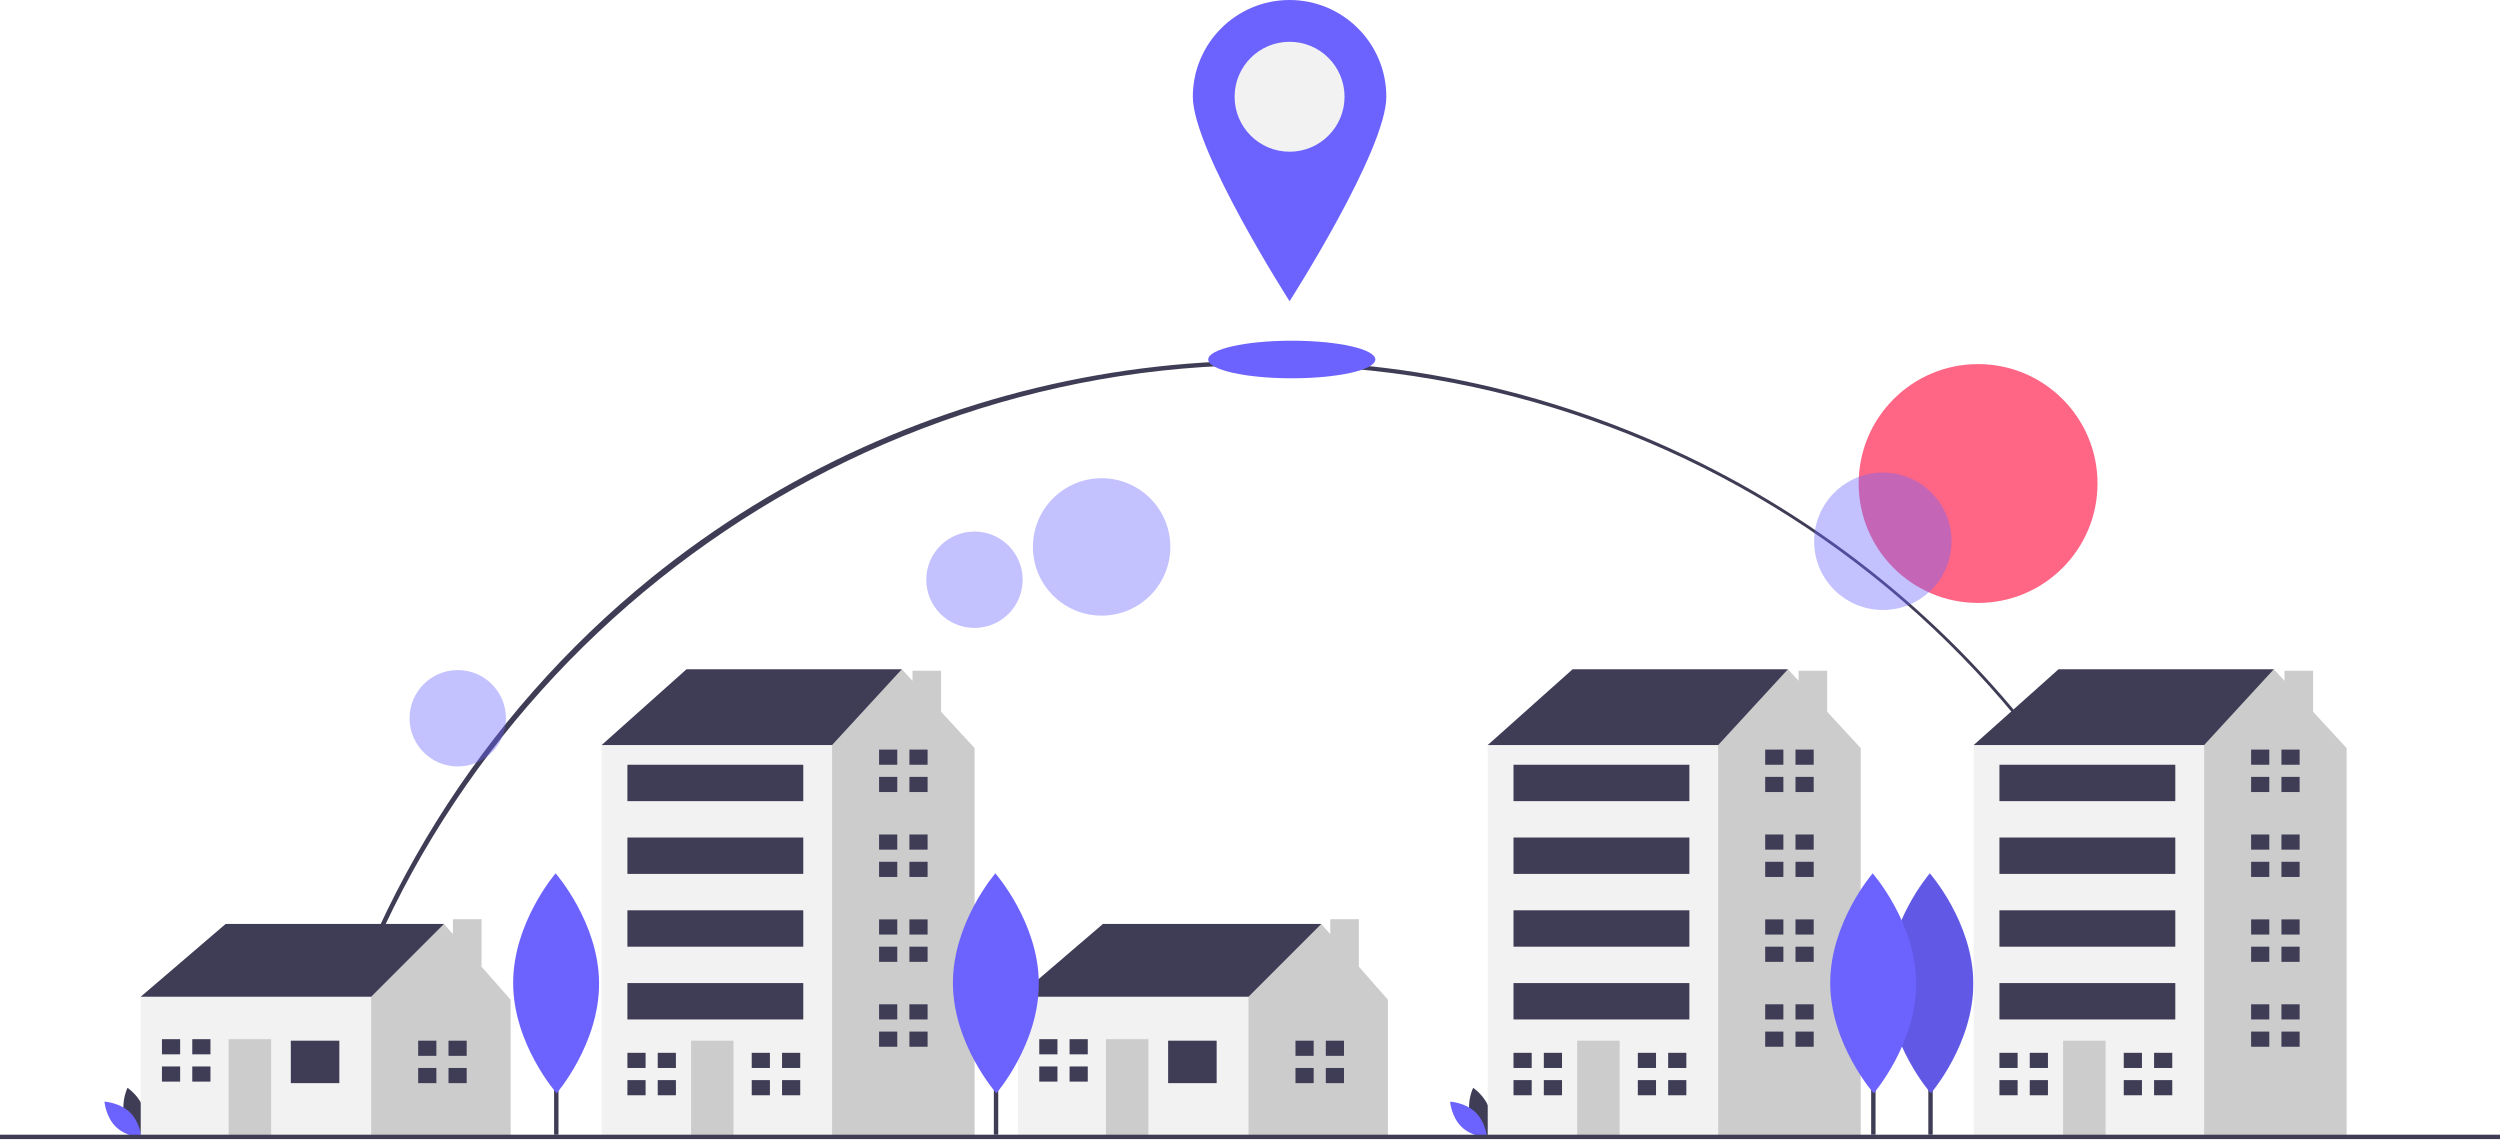
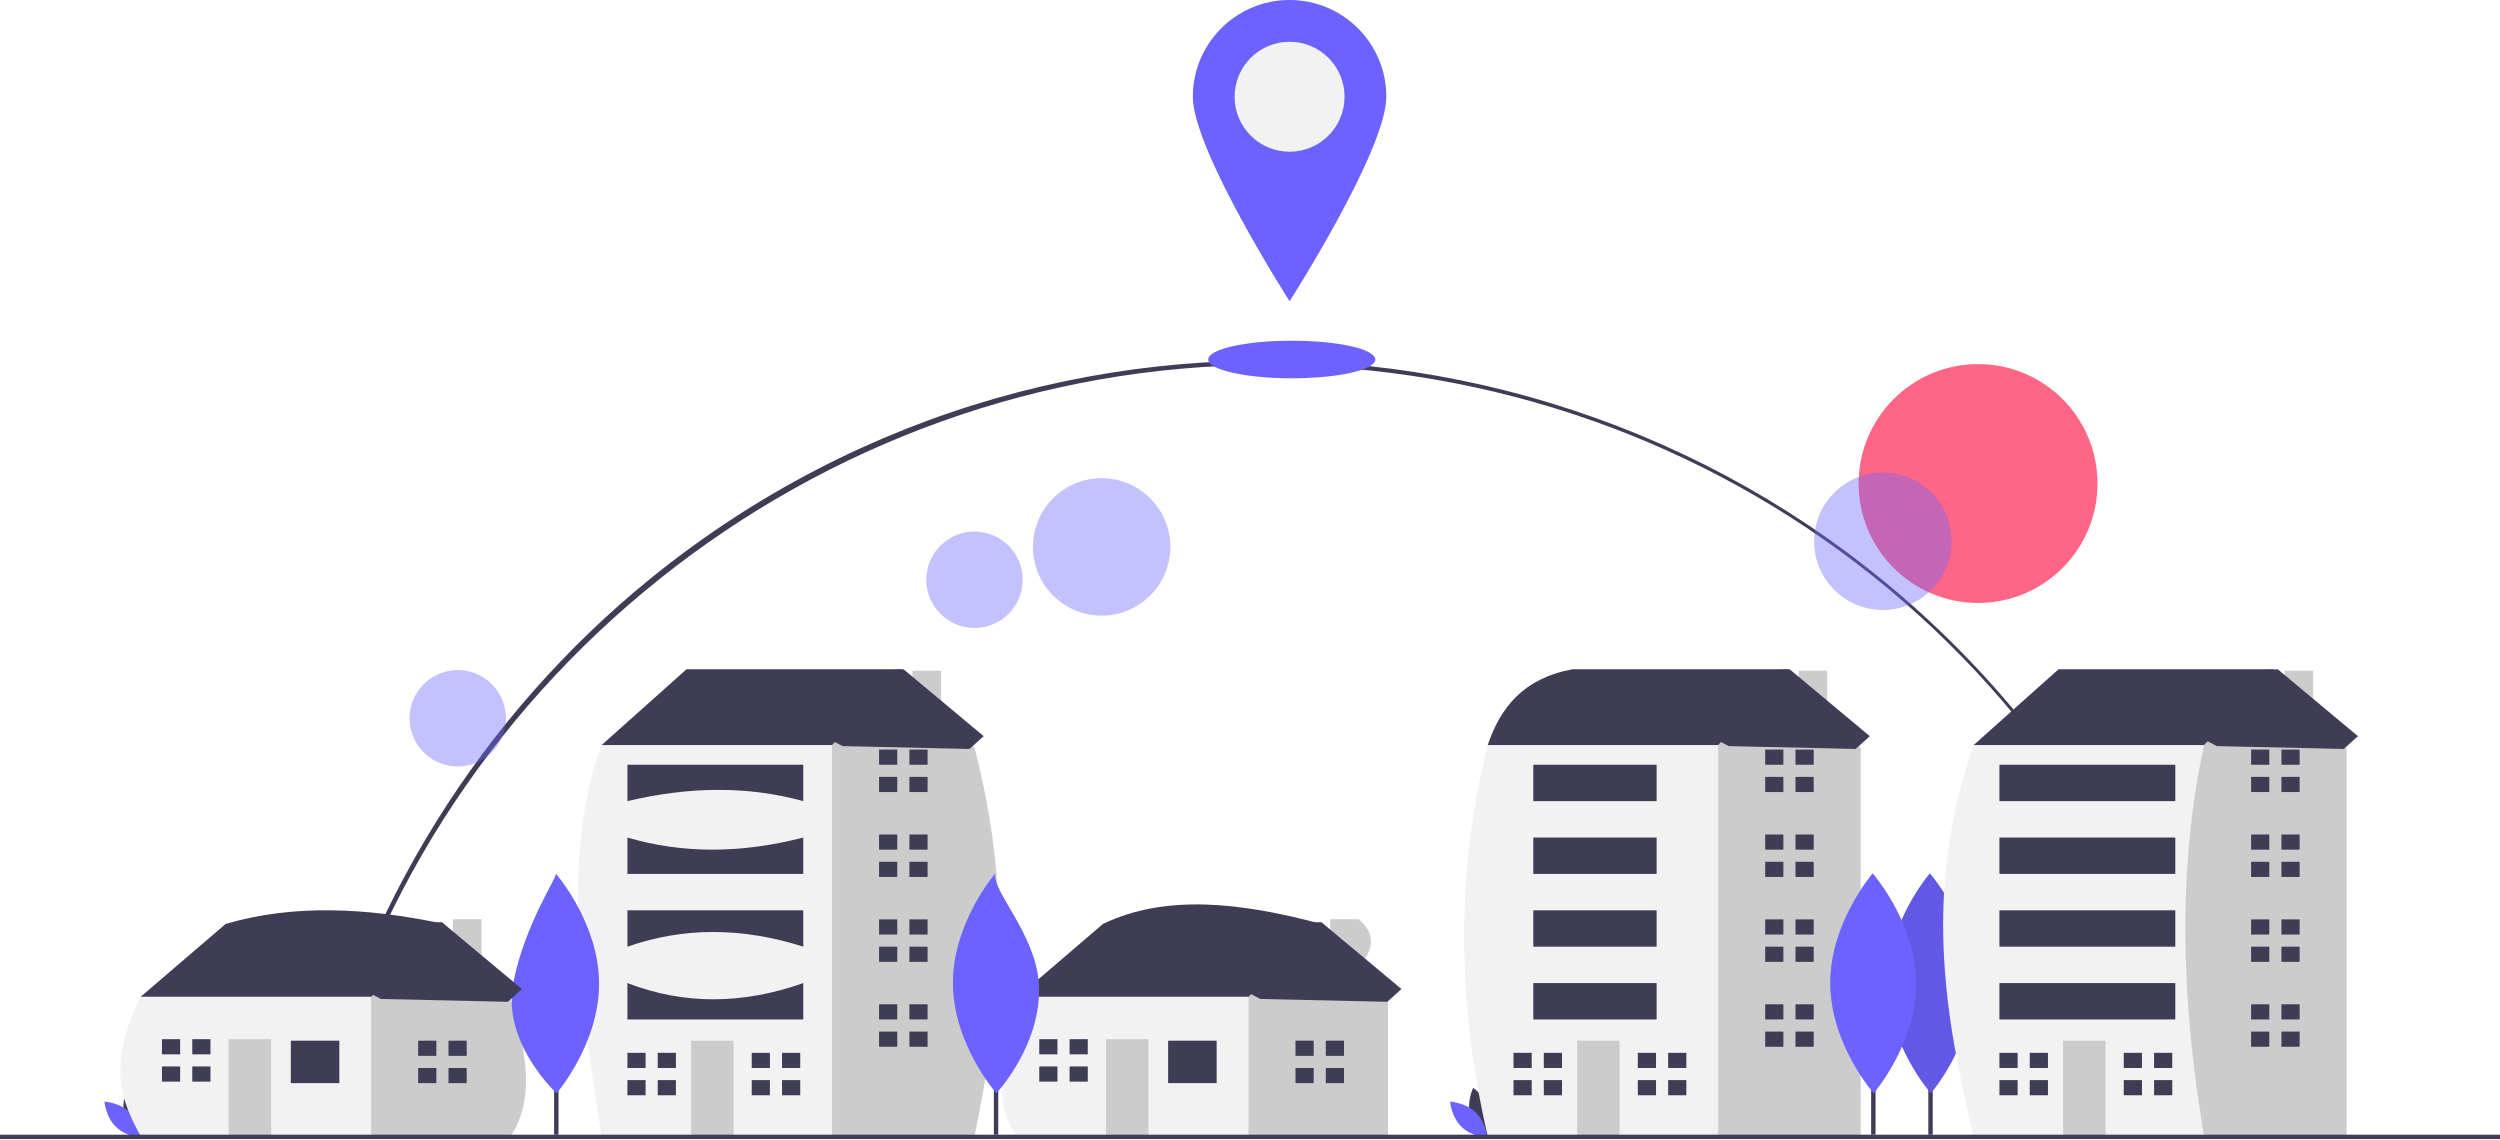
- <svg xmlns="http://www.w3.org/2000/svg" id="a8904fed-7223-4ff2-9071-b444910320a0" data-name="Layer 1" width="1137" height="518.057" viewBox="0 0 1137 518.057">
-   <path d="M175.764,701.583l-1.951-.439c21.756-96.751,76.43-184.609,153.951-247.392A444.114,444.114,0,0,1,1039.919,699.963l-1.949.443C991.916,498.197,814.695,356.972,607,356.972,402.026,356.972,220.666,501.901,175.764,701.583Z" transform="translate(-31.5 -190.9717)" fill="#3f3d56" />
+ <svg xmlns="http://www.w3.org/2000/svg" id="f9578d50-1e62-4fc2-bcba-f92fd80745a2" data-name="Layer 1" width="1137" height="518.057" viewBox="0 0 1137 518.057">
+   <path d="M175.764,701.583l-1.951-.439c21.756-96.751,76.43-184.609,153.951-247.392C518.49,299.529,798.126,329.121,952.349,519.846A444.113,444.113,0,0,1,1039.919,699.963l-1.949.443C991.916,498.197,814.695,356.972,607,356.972,402.026,356.972,220.666,501.901,175.764,701.583Z" transform="translate(-31.5 -190.9717)" fill="#3f3d56" />
  <circle cx="899.633" cy="219.903" r="54.315" fill="#ff6584" />
  <rect x="877" y="437.057" width="2" height="79" fill="#3f3d56" />
  <path d="M928.958,638.096c.127,27.624-19.308,50.108-19.308,50.108s-19.642-22.304-19.769-49.928,19.308-50.108,19.308-50.108S928.83,610.472,928.958,638.096Z" transform="translate(-31.5 -190.9717)" fill="#6c63ff" />
-   <path d="M928.958,638.096c.127,27.624-19.308,50.108-19.308,50.108s-19.642-22.304-19.769-49.928,19.308-50.108,19.308-50.108S928.83,610.472,928.958,638.096Z" transform="translate(-31.5 -190.9717)" opacity="0.1" />
-   <circle cx="501.022" cy="248.742" r="31.248" fill="#6c63ff" opacity="0.4" />
-   <circle cx="443.19" cy="263.666" r="21.92" fill="#6c63ff" opacity="0.4" />
-   <circle cx="208.19" cy="326.666" r="21.92" fill="#6c63ff" opacity="0.4" />
-   <circle cx="856.312" cy="246.171" r="31.248" fill="#6c63ff" opacity="0.4" />
+   <path d="M928.958,638.096c.127,27.624-19.308,50.108-19.308,50.108s-19.642-22.304-19.769-49.928,19.308-50.108,19.308-50.108S928.83,610.472,928.958,638.096Z" transform="translate(-31.5 -190.9717)" opacity="0.1" style="isolation:isolate" />
+   <circle cx="532.522" cy="439.714" r="31.248" transform="translate(-18.31469 703.9532) rotate(-80.78253)" fill="#6c63ff" opacity="0.4" style="isolation:isolate" />
+   <circle cx="443.19" cy="263.666" r="21.92" fill="#6c63ff" opacity="0.4" style="isolation:isolate" />
+   <circle cx="208.19" cy="326.666" r="21.92" fill="#6c63ff" opacity="0.4" style="isolation:isolate" />
+   <circle cx="856.312" cy="246.171" r="31.248" fill="#6c63ff" opacity="0.4" style="isolation:isolate" />
  <path d="M88.131,698.244c1.694,6.262,7.496,10.14,7.496,10.14s3.056-6.274,1.362-12.536-7.496-10.14-7.496-10.14S86.437,691.982,88.131,698.244Z" transform="translate(-31.5 -190.9717)" fill="#3f3d56" />
-   <path d="M90.62,696.898c4.648,4.525,5.216,11.481,5.216,11.481s-6.968-.38-11.617-4.905-5.216-11.481-5.216-11.481S85.972,692.374,90.62,696.898Z" transform="translate(-31.5 -190.9717)" fill="#6c63ff" />
+   <path d="M90.62,696.898c4.648,4.525,5.216,11.481,5.216,11.481s-6.968-.381-11.617-4.905S79.003,691.993,79.003,691.993,85.972,692.374,90.62,696.898Z" transform="translate(-31.5 -190.9717)" fill="#6c63ff" />
  <path d="M700.131,698.244c1.694,6.262,7.496,10.14,7.496,10.14s3.056-6.274,1.362-12.536-7.496-10.14-7.496-10.14S698.437,691.982,700.131,698.244Z" transform="translate(-31.5 -190.9717)" fill="#3f3d56" />
-   <path d="M702.62,696.898c4.648,4.525,5.216,11.481,5.216,11.481s-6.968-.38-11.617-4.905-5.216-11.481-5.216-11.481S697.971,692.374,702.62,696.898Z" transform="translate(-31.5 -190.9717)" fill="#6c63ff" />
-   <polygon points="68.137 460.203 64 453.308 102.614 420.21 201.908 420.21 201.908 429.863 166.052 468.478 124.679 476.752 68.137 460.203" fill="#3f3d56" />
-   <polygon points="219 439.633 219 418.056 206 418.056 206 424.86 201.908 420.21 168.81 453.308 163.293 458.824 156.398 486.406 168.81 516.745 232.247 516.745 232.247 454.687 219 439.633" fill="#ccc" />
-   <rect x="64" y="453.308" width="104.81" height="63.438" fill="#f2f2f2" />
+   <path d="M702.62,696.898c4.648,4.525,5.216,11.481,5.216,11.481s-6.968-.381-11.617-4.905-5.216-11.481-5.216-11.481S697.971,692.374,702.62,696.898Z" transform="translate(-31.5 -190.9717)" fill="#6c63ff" />
+   <path d="M99.637,651.175l-4.137-6.895,38.614-33.098c30.53-8.999,64.041-7.551,99.294,0v9.653l-35.856,38.615-41.373,8.274Z" transform="translate(-31.5 -190.9717)" fill="#3f3d56" />
+   <path d="M250.5,630.605v-21.577h-13v6.804l-4.092-4.65-33.098,33.098-5.517,5.516-6.895,27.582,12.412,30.339,63.437,0c11.045-16.396,7.32-38.529,0-62.058Z" transform="translate(-31.5 -190.9717)" fill="#ccc" />
+   <path d="M95.5,644.279H200.31v63.438l-104.81,0C87.112,692.231,79.553,676.185,95.5,644.279Z" transform="translate(-31.5 -190.9717)" fill="#f2f2f2" />
  <rect x="132.264" y="473.304" width="22.065" height="19.307" fill="#3f3d56" />
  <rect x="103.993" y="472.615" width="19.307" height="44.13" fill="#ccc" />
  <polygon points="81.928 479.51 81.928 472.615 73.654 472.615 73.654 479.51 81.238 479.51 81.928 479.51" fill="#3f3d56" />
  <polygon points="81.238 485.026 73.654 485.026 73.654 491.922 81.928 491.922 81.928 485.026 81.238 485.026" fill="#3f3d56" />
  <rect x="87.444" y="472.615" width="8.274" height="6.895" fill="#3f3d56" />
  <rect x="87.444" y="485.026" width="8.274" height="6.895" fill="#3f3d56" />
  <polygon points="198.46 480.2 198.46 473.304 190.185 473.304 190.185 480.2 197.77 480.2 198.46 480.2" fill="#3f3d56" />
  <polygon points="197.77 485.716 190.185 485.716 190.185 492.611 198.46 492.611 198.46 485.716 197.77 485.716" fill="#3f3d56" />
  <rect x="203.976" y="473.304" width="8.274" height="6.895" fill="#3f3d56" />
  <rect x="203.976" y="485.716" width="8.274" height="6.895" fill="#3f3d56" />
-   <polygon points="467.137 460.203 463 453.308 501.614 420.21 600.908 420.21 600.908 429.863 565.052 468.478 523.679 476.752 467.137 460.203" fill="#3f3d56" />
-   <polygon points="618 439.633 618 418.056 605 418.056 605 424.86 600.908 420.21 567.81 453.308 562.293 458.824 555.398 486.406 567.81 516.745 631.247 516.745 631.247 454.687 618 439.633" fill="#ccc" />
-   <rect x="463" y="453.308" width="104.81" height="63.438" fill="#f2f2f2" />
+   <path d="M498.637,651.175l-4.137-6.895,38.614-33.098c28.547-13.741,62.958-9.776,99.294,0v9.653l-35.856,38.615-41.373,8.274Z" transform="translate(-31.5 -190.9717)" fill="#3f3d56" />
+   <path d="M649.5,630.605c6.857-7.627,7.81-14.88,0-21.577l-13,0v6.804l-4.092-4.65-33.098,33.098-5.517,5.516-6.895,27.582,12.412,30.339h63.437v-62.058Z" transform="translate(-31.5 -190.9717)" fill="#ccc" />
+   <path d="M494.5,644.279H599.31v63.438l-104.81,0C481.82,693.998,488.407,668.994,494.5,644.279Z" transform="translate(-31.5 -190.9717)" fill="#f2f2f2" />
  <rect x="531.264" y="473.304" width="22.065" height="19.307" fill="#3f3d56" />
  <rect x="502.993" y="472.615" width="19.307" height="44.13" fill="#ccc" />
  <polygon points="480.928 479.51 480.928 472.615 472.654 472.615 472.654 479.51 480.238 479.51 480.928 479.51" fill="#3f3d56" />
  <polygon points="480.238 485.026 472.654 485.026 472.654 491.922 480.928 491.922 480.928 485.026 480.238 485.026" fill="#3f3d56" />
  <rect x="486.444" y="472.615" width="8.274" height="6.895" fill="#3f3d56" />
  <rect x="486.444" y="485.026" width="8.274" height="6.895" fill="#3f3d56" />
  <polygon points="597.46 480.2 597.46 473.304 589.185 473.304 589.185 480.2 596.77 480.2 597.46 480.2" fill="#3f3d56" />
  <polygon points="596.77 485.716 589.185 485.716 589.185 492.611 597.46 492.611 597.46 485.716 596.77 485.716" fill="#3f3d56" />
  <rect x="602.976" y="473.304" width="8.274" height="6.895" fill="#3f3d56" />
  <rect x="602.976" y="485.716" width="8.274" height="6.895" fill="#3f3d56" />
  <polygon points="280.515 344.361 273.62 338.844 312.234 304.367 410.148 304.367 410.148 334.707 346.711 377.459 280.515 344.361" fill="#3f3d56" />
-   <polygon points="428 323.707 428 305.056 415 305.056 415 309.624 410.148 304.367 378.429 338.844 366.018 347.119 346.773 487.722 375.796 516.745 443.246 516.745 443.246 340.223 428 323.707" fill="#ccc" />
-   <rect x="273.62" y="338.844" width="104.81" height="177.901" fill="#f2f2f2" />
+   <path d="M459.5,514.679v-18.651h-13v4.568l-4.852-5.257-31.719,34.477-12.411,8.275-19.245,140.603,29.023,29.023,67.45,0c10.335-51.988,18.53-105.394,0-176.522Z" transform="translate(-31.5 -190.9717)" fill="#ccc" />
+   <path d="M305.12,529.816l104.81,0V707.717l-104.81,0C293.65,638.604,288.049,574.511,305.12,529.816Z" transform="translate(-31.5 -190.9717)" fill="#f2f2f2" />
  <rect x="314.302" y="473.304" width="19.307" height="43.441" fill="#ccc" />
  <polygon points="293.616 485.716 293.616 478.821 285.342 478.821 285.342 485.716 292.927 485.716 293.616 485.716" fill="#3f3d56" />
  <polygon points="292.927 491.232 285.342 491.232 285.342 498.128 293.616 498.128 293.616 491.232 292.927 491.232" fill="#3f3d56" />
  <rect x="299.132" y="478.821" width="8.274" height="6.895" fill="#3f3d56" />
  <rect x="299.132" y="491.232" width="8.274" height="6.895" fill="#3f3d56" />
  <polygon points="350.158 485.716 350.158 478.821 341.884 478.821 341.884 485.716 349.469 485.716 350.158 485.716" fill="#3f3d56" />
  <polygon points="349.469 491.232 341.884 491.232 341.884 498.128 350.158 498.128 350.158 491.232 349.469 491.232" fill="#3f3d56" />
  <rect x="355.675" y="478.821" width="8.274" height="6.895" fill="#3f3d56" />
  <rect x="355.675" y="491.232" width="8.274" height="6.895" fill="#3f3d56" />
  <polygon points="408.079 347.808 408.079 340.913 399.805 340.913 399.805 347.808 407.39 347.808 408.079 347.808" fill="#3f3d56" />
  <polygon points="407.39 353.325 399.805 353.325 399.805 360.22 408.079 360.22 408.079 353.325 407.39 353.325" fill="#3f3d56" />
  <rect x="413.596" y="340.913" width="8.274" height="6.895" fill="#3f3d56" />
  <rect x="413.596" y="353.325" width="8.274" height="6.895" fill="#3f3d56" />
  <polygon points="408.079 386.423 408.079 379.527 399.805 379.527 399.805 386.423 407.39 386.423 408.079 386.423" fill="#3f3d56" />
  <polygon points="407.39 391.939 399.805 391.939 399.805 398.834 408.079 398.834 408.079 391.939 407.39 391.939" fill="#3f3d56" />
  <rect x="413.596" y="379.527" width="8.274" height="6.895" fill="#3f3d56" />
  <rect x="413.596" y="391.939" width="8.274" height="6.895" fill="#3f3d56" />
  <polygon points="408.079 425.037 408.079 418.141 399.805 418.141 399.805 425.037 407.39 425.037 408.079 425.037" fill="#3f3d56" />
  <polygon points="407.39 430.553 399.805 430.553 399.805 437.448 408.079 437.448 408.079 430.553 407.39 430.553" fill="#3f3d56" />
  <rect x="413.596" y="418.141" width="8.274" height="6.895" fill="#3f3d56" />
  <rect x="413.596" y="430.553" width="8.274" height="6.895" fill="#3f3d56" />
  <polygon points="408.079 463.651 408.079 456.755 399.805 456.755 399.805 463.651 407.39 463.651 408.079 463.651" fill="#3f3d56" />
  <polygon points="407.39 469.167 399.805 469.167 399.805 476.062 408.079 476.062 408.079 469.167 407.39 469.167" fill="#3f3d56" />
  <rect x="413.596" y="456.755" width="8.274" height="6.895" fill="#3f3d56" />
  <rect x="413.596" y="469.167" width="8.274" height="6.895" fill="#3f3d56" />
-   <rect x="285.342" y="347.808" width="79.986" height="16.549" fill="#3f3d56" />
-   <rect x="285.342" y="380.906" width="79.986" height="16.549" fill="#3f3d56" />
-   <rect x="285.342" y="414.004" width="79.986" height="16.549" fill="#3f3d56" />
-   <rect x="285.342" y="447.102" width="79.986" height="16.549" fill="#3f3d56" />
-   <polygon points="683.515 344.361 676.62 338.844 715.234 304.367 813.148 304.367 813.148 334.707 749.711 377.459 683.515 344.361" fill="#3f3d56" />
+   <path d="M316.842,538.78h79.986V555.329c-25.638-7.076-52.374-6.568-79.986,0Z" transform="translate(-31.5 -190.9717)" fill="#3f3d56" />
+   <path d="M316.842,571.878q37.447,11.033,79.986,0v16.549H316.842Z" transform="translate(-31.5 -190.9717)" fill="#3f3d56" />
+   <path d="M316.842,604.976h79.986v16.549c-27.259-8.704-53.949-9.115-79.986,0Z" transform="translate(-31.5 -190.9717)" fill="#3f3d56" />
+   <path d="M316.842,638.074c26.086,10.054,52.772,9.635,79.986,0v16.549H316.842Z" transform="translate(-31.5 -190.9717)" fill="#3f3d56" />
+   <path d="M715.015,535.333l-6.895-5.517c5.738-16.999,16.179-30.368,38.614-34.477l97.914,0v30.34l-63.437,42.752Z" transform="translate(-31.5 -190.9717)" fill="#3f3d56" />
  <polygon points="831 323.707 831 305.056 818 305.056 818 309.624 813.148 304.367 781.429 338.844 769.018 347.119 749.773 487.722 778.796 516.745 846.246 516.745 846.246 340.223 831 323.707" fill="#ccc" />
-   <rect x="676.62" y="338.844" width="104.81" height="177.901" fill="#f2f2f2" />
+   <path d="M708.12,529.816l104.81,0V707.717l-104.81,0C693.954,646.578,693.515,587.221,708.12,529.816Z" transform="translate(-31.5 -190.9717)" fill="#f2f2f2" />
  <rect x="717.302" y="473.304" width="19.307" height="43.441" fill="#ccc" />
  <polygon points="696.616 485.716 696.616 478.821 688.342 478.821 688.342 485.716 695.927 485.716 696.616 485.716" fill="#3f3d56" />
  <polygon points="695.927 491.232 688.342 491.232 688.342 498.128 696.616 498.128 696.616 491.232 695.927 491.232" fill="#3f3d56" />
  <rect x="702.132" y="478.821" width="8.274" height="6.895" fill="#3f3d56" />
  <rect x="702.132" y="491.232" width="8.274" height="6.895" fill="#3f3d56" />
  <polygon points="753.158 485.716 753.158 478.821 744.884 478.821 744.884 485.716 752.469 485.716 753.158 485.716" fill="#3f3d56" />
  <polygon points="752.469 491.232 744.884 491.232 744.884 498.128 753.158 498.128 753.158 491.232 752.469 491.232" fill="#3f3d56" />
  <rect x="758.675" y="478.821" width="8.274" height="6.895" fill="#3f3d56" />
  <rect x="758.675" y="491.232" width="8.274" height="6.895" fill="#3f3d56" />
  <polygon points="811.079 347.808 811.079 340.913 802.805 340.913 802.805 347.808 810.39 347.808 811.079 347.808" fill="#3f3d56" />
  <polygon points="810.39 353.325 802.805 353.325 802.805 360.22 811.079 360.22 811.079 353.325 810.39 353.325" fill="#3f3d56" />
  <rect x="816.596" y="340.913" width="8.274" height="6.895" fill="#3f3d56" />
  <rect x="816.596" y="353.325" width="8.274" height="6.895" fill="#3f3d56" />
  <polygon points="811.079 386.423 811.079 379.527 802.805 379.527 802.805 386.423 810.39 386.423 811.079 386.423" fill="#3f3d56" />
  <polygon points="810.39 391.939 802.805 391.939 802.805 398.834 811.079 398.834 811.079 391.939 810.39 391.939" fill="#3f3d56" />
  <rect x="816.596" y="379.527" width="8.274" height="6.895" fill="#3f3d56" />
  <rect x="816.596" y="391.939" width="8.274" height="6.895" fill="#3f3d56" />
  <polygon points="811.079 425.037 811.079 418.141 802.805 418.141 802.805 425.037 810.39 425.037 811.079 425.037" fill="#3f3d56" />
  <polygon points="810.39 430.553 802.805 430.553 802.805 437.448 811.079 437.448 811.079 430.553 810.39 430.553" fill="#3f3d56" />
  <rect x="816.596" y="418.141" width="8.274" height="6.895" fill="#3f3d56" />
  <rect x="816.596" y="430.553" width="8.274" height="6.895" fill="#3f3d56" />
  <polygon points="811.079 463.651 811.079 456.755 802.805 456.755 802.805 463.651 810.39 463.651 811.079 463.651" fill="#3f3d56" />
  <polygon points="810.39 469.167 802.805 469.167 802.805 476.062 811.079 476.062 811.079 469.167 810.39 469.167" fill="#3f3d56" />
  <rect x="816.596" y="456.755" width="8.274" height="6.895" fill="#3f3d56" />
  <rect x="816.596" y="469.167" width="8.274" height="6.895" fill="#3f3d56" />
-   <rect x="688.342" y="347.808" width="79.986" height="16.549" fill="#3f3d56" />
-   <rect x="688.342" y="380.906" width="79.986" height="16.549" fill="#3f3d56" />
-   <rect x="688.342" y="414.004" width="79.986" height="16.549" fill="#3f3d56" />
-   <rect x="688.342" y="447.102" width="79.986" height="16.549" fill="#3f3d56" />
+   <rect x="697.342" y="347.808" width="56.087" height="16.549" fill="#3f3d56" />
+   <rect x="697.342" y="380.906" width="56.087" height="16.549" fill="#3f3d56" />
+   <rect x="697.342" y="414.004" width="56.087" height="16.549" fill="#3f3d56" />
+   <rect x="697.342" y="447.102" width="56.087" height="16.549" fill="#3f3d56" />
  <polygon points="904.515 344.361 897.62 338.844 936.234 304.367 1034.148 304.367 1034.148 334.707 970.711 377.459 904.515 344.361" fill="#3f3d56" />
  <polygon points="1052 323.707 1052 305.056 1039 305.056 1039 309.624 1034.148 304.367 1002.429 338.844 990.018 347.119 970.773 487.722 999.796 516.745 1067.246 516.745 1067.246 340.223 1052 323.707" fill="#ccc" />
-   <rect x="897.62" y="338.844" width="104.81" height="177.901" fill="#f2f2f2" />
+   <path d="M929.12,529.816h104.81c-12.099,55.341-10.663,115.111,0,177.901H929.12C915.691,652.289,906.152,595.74,929.12,529.816Z" transform="translate(-31.5 -190.9717)" fill="#f2f2f2" />
  <rect x="938.302" y="473.304" width="19.307" height="43.441" fill="#ccc" />
  <polygon points="917.616 485.716 917.616 478.821 909.342 478.821 909.342 485.716 916.927 485.716 917.616 485.716" fill="#3f3d56" />
  <polygon points="916.927 491.232 909.342 491.232 909.342 498.128 917.616 498.128 917.616 491.232 916.927 491.232" fill="#3f3d56" />
  <rect x="923.132" y="478.821" width="8.274" height="6.895" fill="#3f3d56" />
  <rect x="923.132" y="491.232" width="8.274" height="6.895" fill="#3f3d56" />
  <polygon points="974.158 485.716 974.158 478.821 965.884 478.821 965.884 485.716 973.469 485.716 974.158 485.716" fill="#3f3d56" />
  <polygon points="973.469 491.232 965.884 491.232 965.884 498.128 974.158 498.128 974.158 491.232 973.469 491.232" fill="#3f3d56" />
  <rect x="979.675" y="478.821" width="8.274" height="6.895" fill="#3f3d56" />
  <rect x="979.675" y="491.232" width="8.274" height="6.895" fill="#3f3d56" />
  <polygon points="1032.079 347.808 1032.079 340.913 1023.805 340.913 1023.805 347.808 1031.39 347.808 1032.079 347.808" fill="#3f3d56" />
  <polygon points="1031.39 353.325 1023.805 353.325 1023.805 360.22 1032.079 360.22 1032.079 353.325 1031.39 353.325" fill="#3f3d56" />
  <rect x="1037.596" y="340.913" width="8.274" height="6.895" fill="#3f3d56" />
  <rect x="1037.596" y="353.325" width="8.274" height="6.895" fill="#3f3d56" />
  <polygon points="1032.079 386.423 1032.079 379.527 1023.805 379.527 1023.805 386.423 1031.39 386.423 1032.079 386.423" fill="#3f3d56" />
  <polygon points="1031.39 391.939 1023.805 391.939 1023.805 398.834 1032.079 398.834 1032.079 391.939 1031.39 391.939" fill="#3f3d56" />
  <rect x="1037.596" y="379.527" width="8.274" height="6.895" fill="#3f3d56" />
  <rect x="1037.596" y="391.939" width="8.274" height="6.895" fill="#3f3d56" />
  <polygon points="1032.079 425.037 1032.079 418.141 1023.805 418.141 1023.805 425.037 1031.39 425.037 1032.079 425.037" fill="#3f3d56" />
  <polygon points="1031.39 430.553 1023.805 430.553 1023.805 437.448 1032.079 437.448 1032.079 430.553 1031.39 430.553" fill="#3f3d56" />
  <rect x="1037.596" y="418.141" width="8.274" height="6.895" fill="#3f3d56" />
  <rect x="1037.596" y="430.553" width="8.274" height="6.895" fill="#3f3d56" />
  <polygon points="1032.079 463.651 1032.079 456.755 1023.805 456.755 1023.805 463.651 1031.39 463.651 1032.079 463.651" fill="#3f3d56" />
  <polygon points="1031.39 469.167 1023.805 469.167 1023.805 476.062 1032.079 476.062 1032.079 469.167 1031.39 469.167" fill="#3f3d56" />
  <rect x="1037.596" y="456.755" width="8.274" height="6.895" fill="#3f3d56" />
  <rect x="1037.596" y="469.167" width="8.274" height="6.895" fill="#3f3d56" />
  <rect x="909.342" y="347.808" width="79.986" height="16.549" fill="#3f3d56" />
  <rect x="909.342" y="380.906" width="79.986" height="16.549" fill="#3f3d56" />
  <rect x="909.342" y="414.004" width="79.986" height="16.549" fill="#3f3d56" />
  <rect x="909.342" y="447.102" width="79.986" height="16.549" fill="#3f3d56" />
  <rect y="516.057" width="1137" height="2" fill="#3f3d56" />
  <rect x="252" y="437.057" width="2" height="79" fill="#3f3d56" />
-   <path d="M303.958,638.096c.127,27.624-19.308,50.108-19.308,50.108s-19.642-22.304-19.769-49.928,19.308-50.108,19.308-50.108S303.83,610.472,303.958,638.096Z" transform="translate(-31.5 -190.9717)" fill="#6c63ff" />
+   <path d="M303.958,638.096c.127,27.624-19.308,50.108-19.308,50.108S259.761,665.422,264.881,638.276c5.15-27.301,21.199-49.992,19.308-50.108C284.189,588.168,303.83,610.472,303.958,638.096Z" transform="translate(-31.5 -190.9717)" fill="#6c63ff" />
  <rect x="452" y="437.057" width="2" height="79" fill="#3f3d56" />
-   <path d="M503.958,638.096c.127,27.624-19.308,50.108-19.308,50.108s-19.642-22.304-19.769-49.928,19.308-50.108,19.308-50.108S503.83,610.472,503.958,638.096Z" transform="translate(-31.5 -190.9717)" fill="#6c63ff" />
+   <path d="M503.958,638.096c1.803,27.566-19.308,50.108-19.308,50.108s-19.642-22.304-19.769-49.928,19.308-50.108,19.308-50.108C482.294,595.74,502.499,615.792,503.958,638.096Z" transform="translate(-31.5 -190.9717)" fill="#6c63ff" />
  <rect x="851" y="437.057" width="2" height="79" fill="#3f3d56" />
  <path d="M902.958,638.096c.127,27.624-19.308,50.108-19.308,50.108s-19.642-22.304-19.769-49.928,19.308-50.108,19.308-50.108S902.83,610.472,902.958,638.096Z" transform="translate(-31.5 -190.9717)" fill="#6c63ff" />
  <ellipse cx="587.5" cy="163.5" rx="38" ry="8.55" fill="#6c63ff" />
  <path d="M662,234.972c0,24.301-44,93-44,93s-44-68.699-44-93a44,44,0,0,1,88,0Z" transform="translate(-31.5 -190.9717)" fill="#6c63ff" />
  <circle cx="586.5" cy="44" r="25" fill="#f2f2f2" />
+   <polygon points="324.062 308.64 410.936 304.391 447.379 334.81 440.936 340.627 383.228 339.328 324.062 308.64" fill="#3f3d56" />
+   <polygon points="114.062 423.64 200.936 419.391 237.379 449.81 230.936 455.627 173.228 454.328 114.062 423.64" fill="#3f3d56" />
+   <polygon points="514.062 423.64 600.936 419.391 637.379 449.81 630.936 455.627 573.228 454.328 514.062 423.64" fill="#3f3d56" />
+   <polygon points="727.062 308.64 813.936 304.391 850.379 334.81 843.936 340.627 786.228 339.328 727.062 308.64" fill="#3f3d56" />
+   <polygon points="949.062 308.64 1035.936 304.391 1072.379 334.81 1065.936 340.627 1008.228 339.328 949.062 308.64" fill="#3f3d56" />
</svg>
